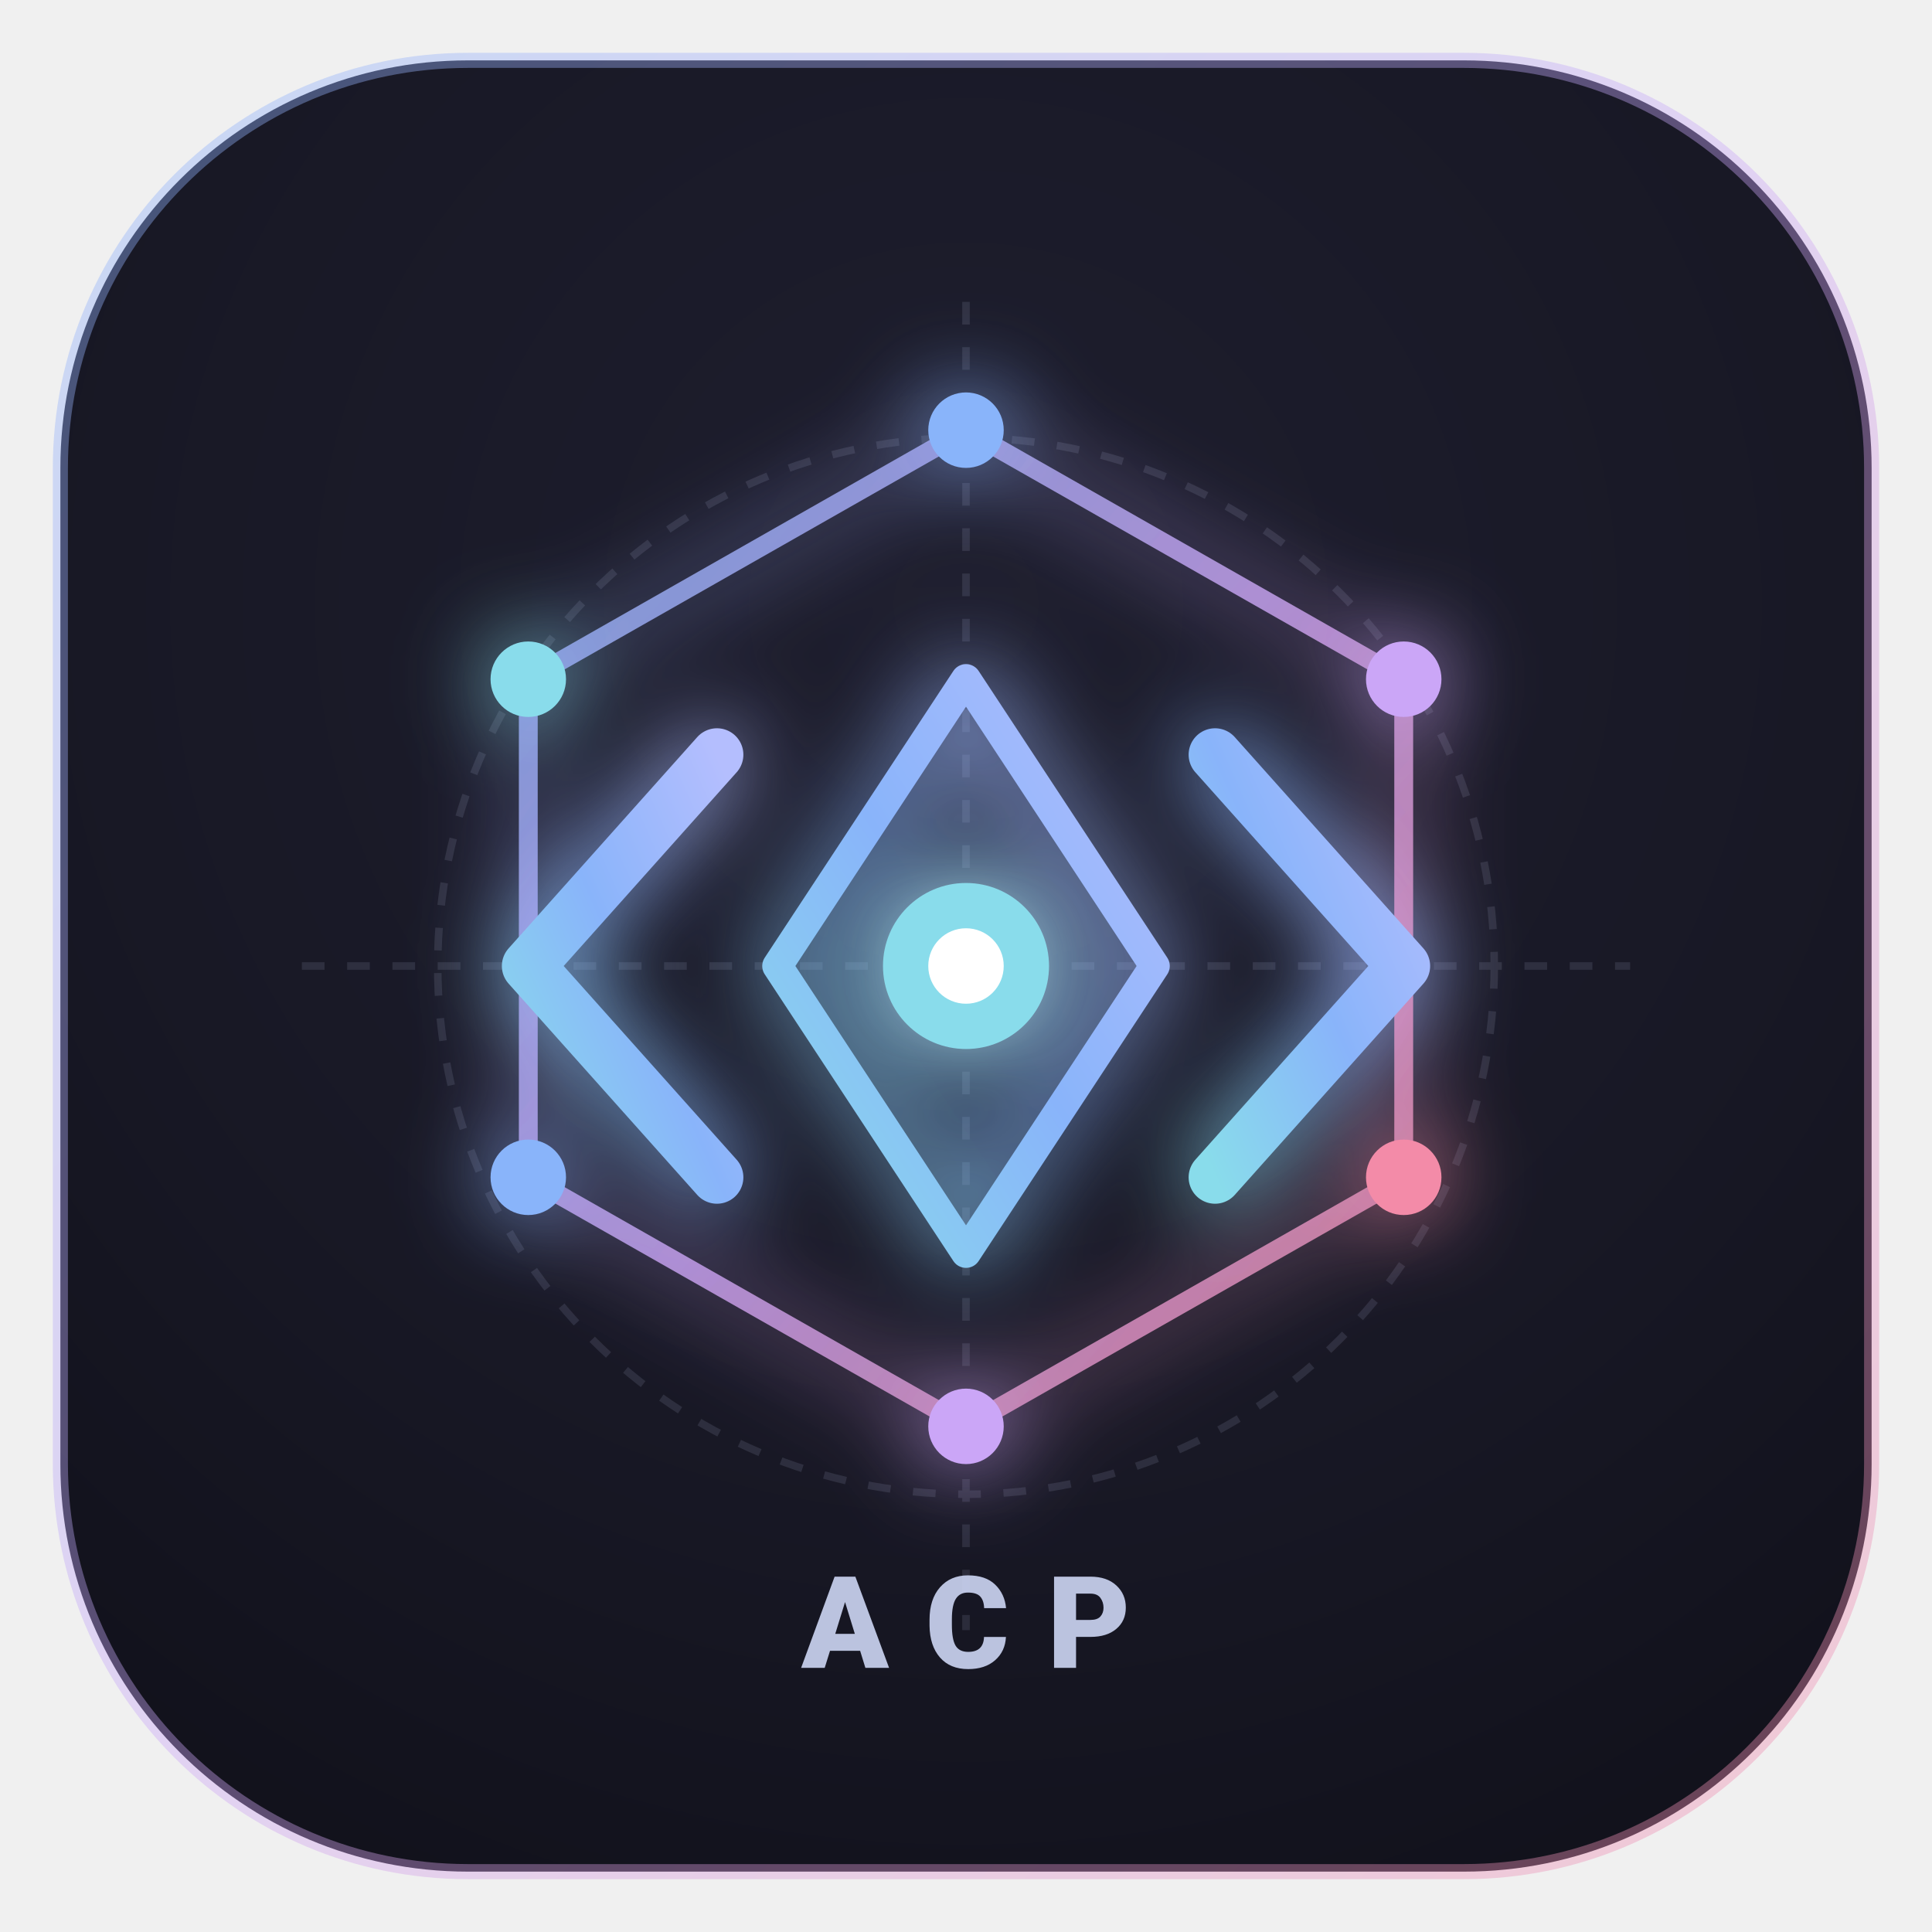
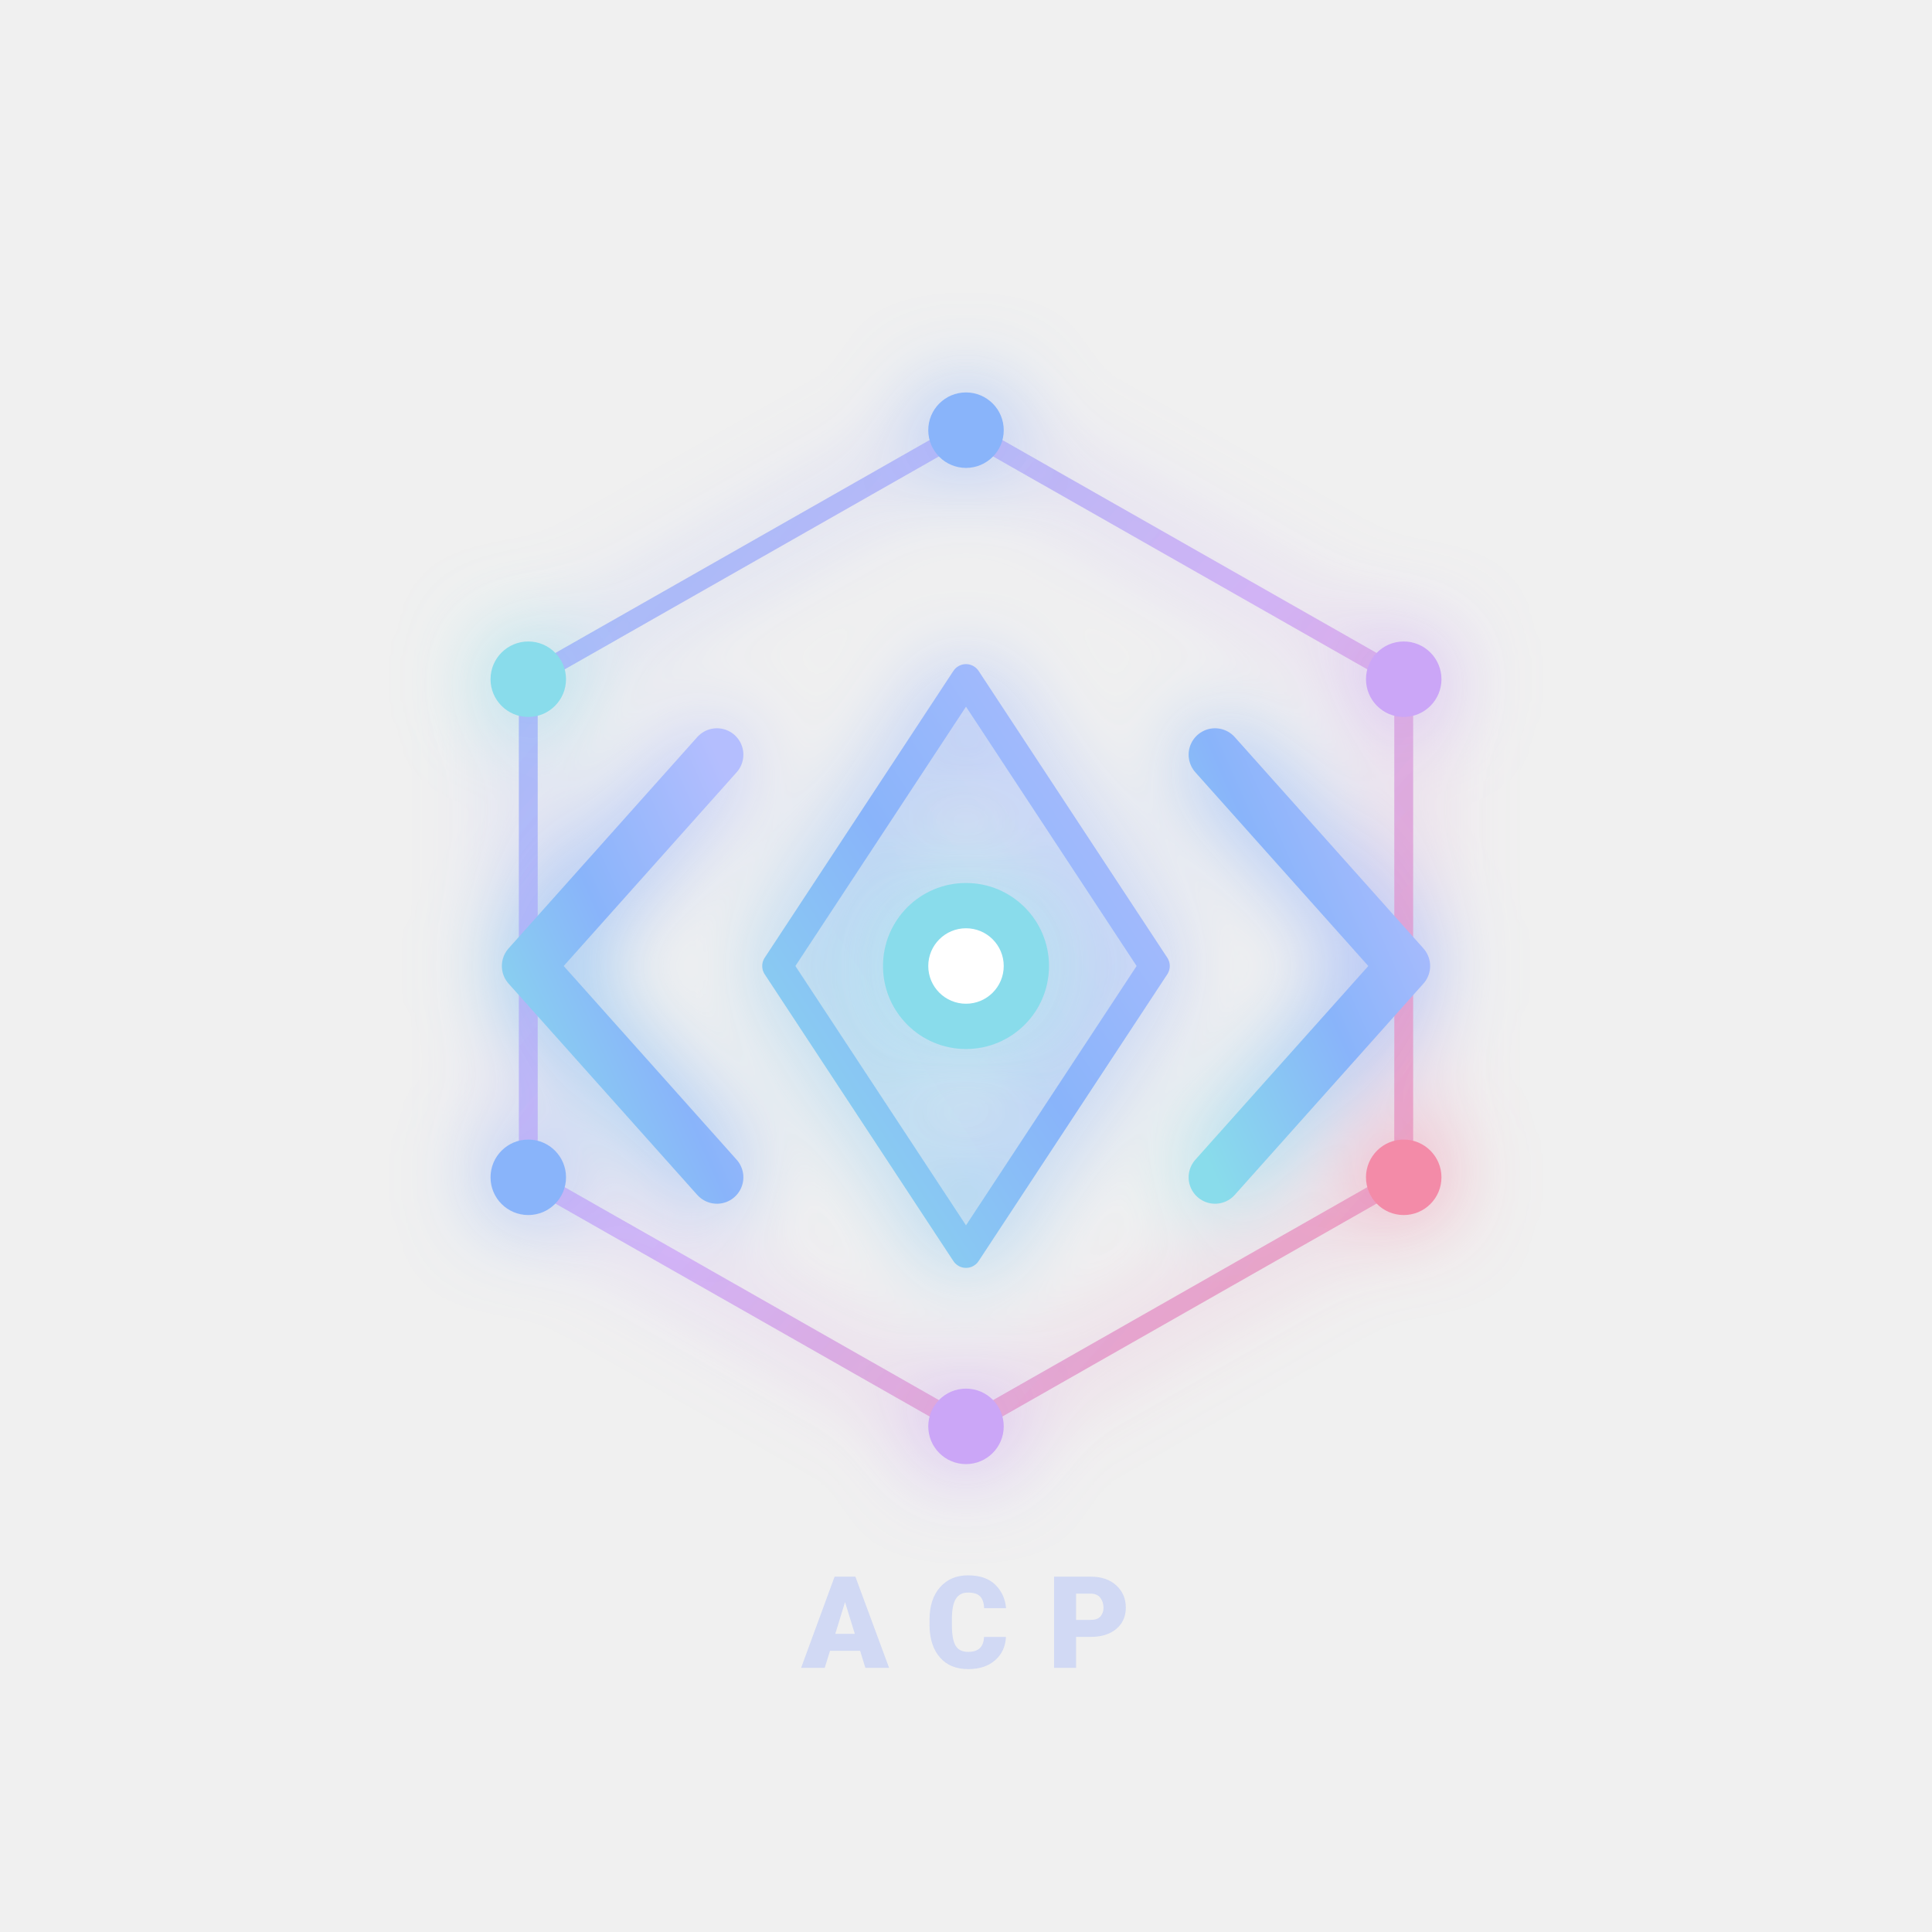
<svg xmlns="http://www.w3.org/2000/svg" viewBox="0 0 512 512" width="512" height="512">
  <defs>
-     <radialGradient id="bgGrad" cx="50%" cy="30%" r="80%">
-       <stop offset="0%" stop-color="#1e1e2e" />
-       <stop offset="60%" stop-color="#181825" />
-       <stop offset="100%" stop-color="#11111b" />
-     </radialGradient>
    <linearGradient id="rimGrad" x1="0%" y1="0%" x2="100%" y2="100%">
      <stop offset="0%" stop-color="#89b4fa" />
      <stop offset="50%" stop-color="#cba6f7" />
      <stop offset="100%" stop-color="#f38ba8" />
    </linearGradient>
    <linearGradient id="coreGrad" x1="0%" y1="100%" x2="100%" y2="0%">
      <stop offset="0%" stop-color="#89dceb" />
      <stop offset="50%" stop-color="#89b4fa" />
      <stop offset="100%" stop-color="#b4befe" />
    </linearGradient>
-     <linearGradient id="accentGrad" x1="0%" y1="0%" x2="100%" y2="100%">
-       <stop offset="0%" stop-color="#a6e3a1" />
-       <stop offset="100%" stop-color="#89b4fa" />
-     </linearGradient>
    <filter id="glow" x="-20%" y="-20%" width="140%" height="140%">
      <feGaussianBlur stdDeviation="12" result="blur" />
      <feComposite in="SourceGraphic" in2="blur" operator="over" />
    </filter>
  </defs>
-   <rect x="16" y="16" width="480" height="480" rx="108" fill="url(#bgGrad)" />
-   <rect x="16" y="16" width="480" height="480" rx="108" fill="none" stroke="url(#rimGrad)" stroke-width="4" opacity="0.4" />
-   <g opacity="0.12" stroke="#cdd6f4" stroke-width="2" stroke-dasharray="6,6">
-     <line x1="80" y1="256" x2="432" y2="256" />
-     <line x1="256" y1="80" x2="256" y2="432" />
-     <circle cx="256" cy="256" r="140" fill="none" />
-   </g>
  <g filter="url(#glow)">
    <path d="M140 180 L256 114 L372 180 L372 312 L256 378 L140 312 Z" fill="none" stroke="url(#rimGrad)" stroke-width="5" stroke-linejoin="round" opacity="0.8" />
    <path d="M190 200 L140 256 L190 312" fill="none" stroke="url(#coreGrad)" stroke-width="14" stroke-linecap="round" stroke-linejoin="round" />
    <path d="M322 200 L372 256 L322 312" fill="none" stroke="url(#coreGrad)" stroke-width="14" stroke-linecap="round" stroke-linejoin="round" />
    <polygon points="256,180 306,256 256,332 206,256" fill="url(#coreGrad)" opacity="0.15" />
    <polygon points="256,180 306,256 256,332 206,256" fill="none" stroke="url(#coreGrad)" stroke-width="8" stroke-linejoin="round" />
    <circle cx="256" cy="256" r="22" fill="#89dceb" />
    <circle cx="256" cy="256" r="10" fill="#ffffff" />
    <circle cx="256" cy="114" r="10" fill="#89b4fa" />
    <circle cx="372" cy="180" r="10" fill="#cba6f7" />
    <circle cx="372" cy="312" r="10" fill="#f38ba8" />
    <circle cx="256" cy="378" r="10" fill="#cba6f7" />
    <circle cx="140" cy="312" r="10" fill="#89b4fa" />
    <circle cx="140" cy="180" r="10" fill="#89dceb" />
  </g>
  <text x="256" y="442" font-family="-apple-system, BlinkMacSystemFont, 'Segoe UI', Roboto, sans-serif" font-size="34" font-weight="800" letter-spacing="10" fill="#cdd6f4" text-anchor="middle" opacity="0.9">ACP</text>
</svg>
